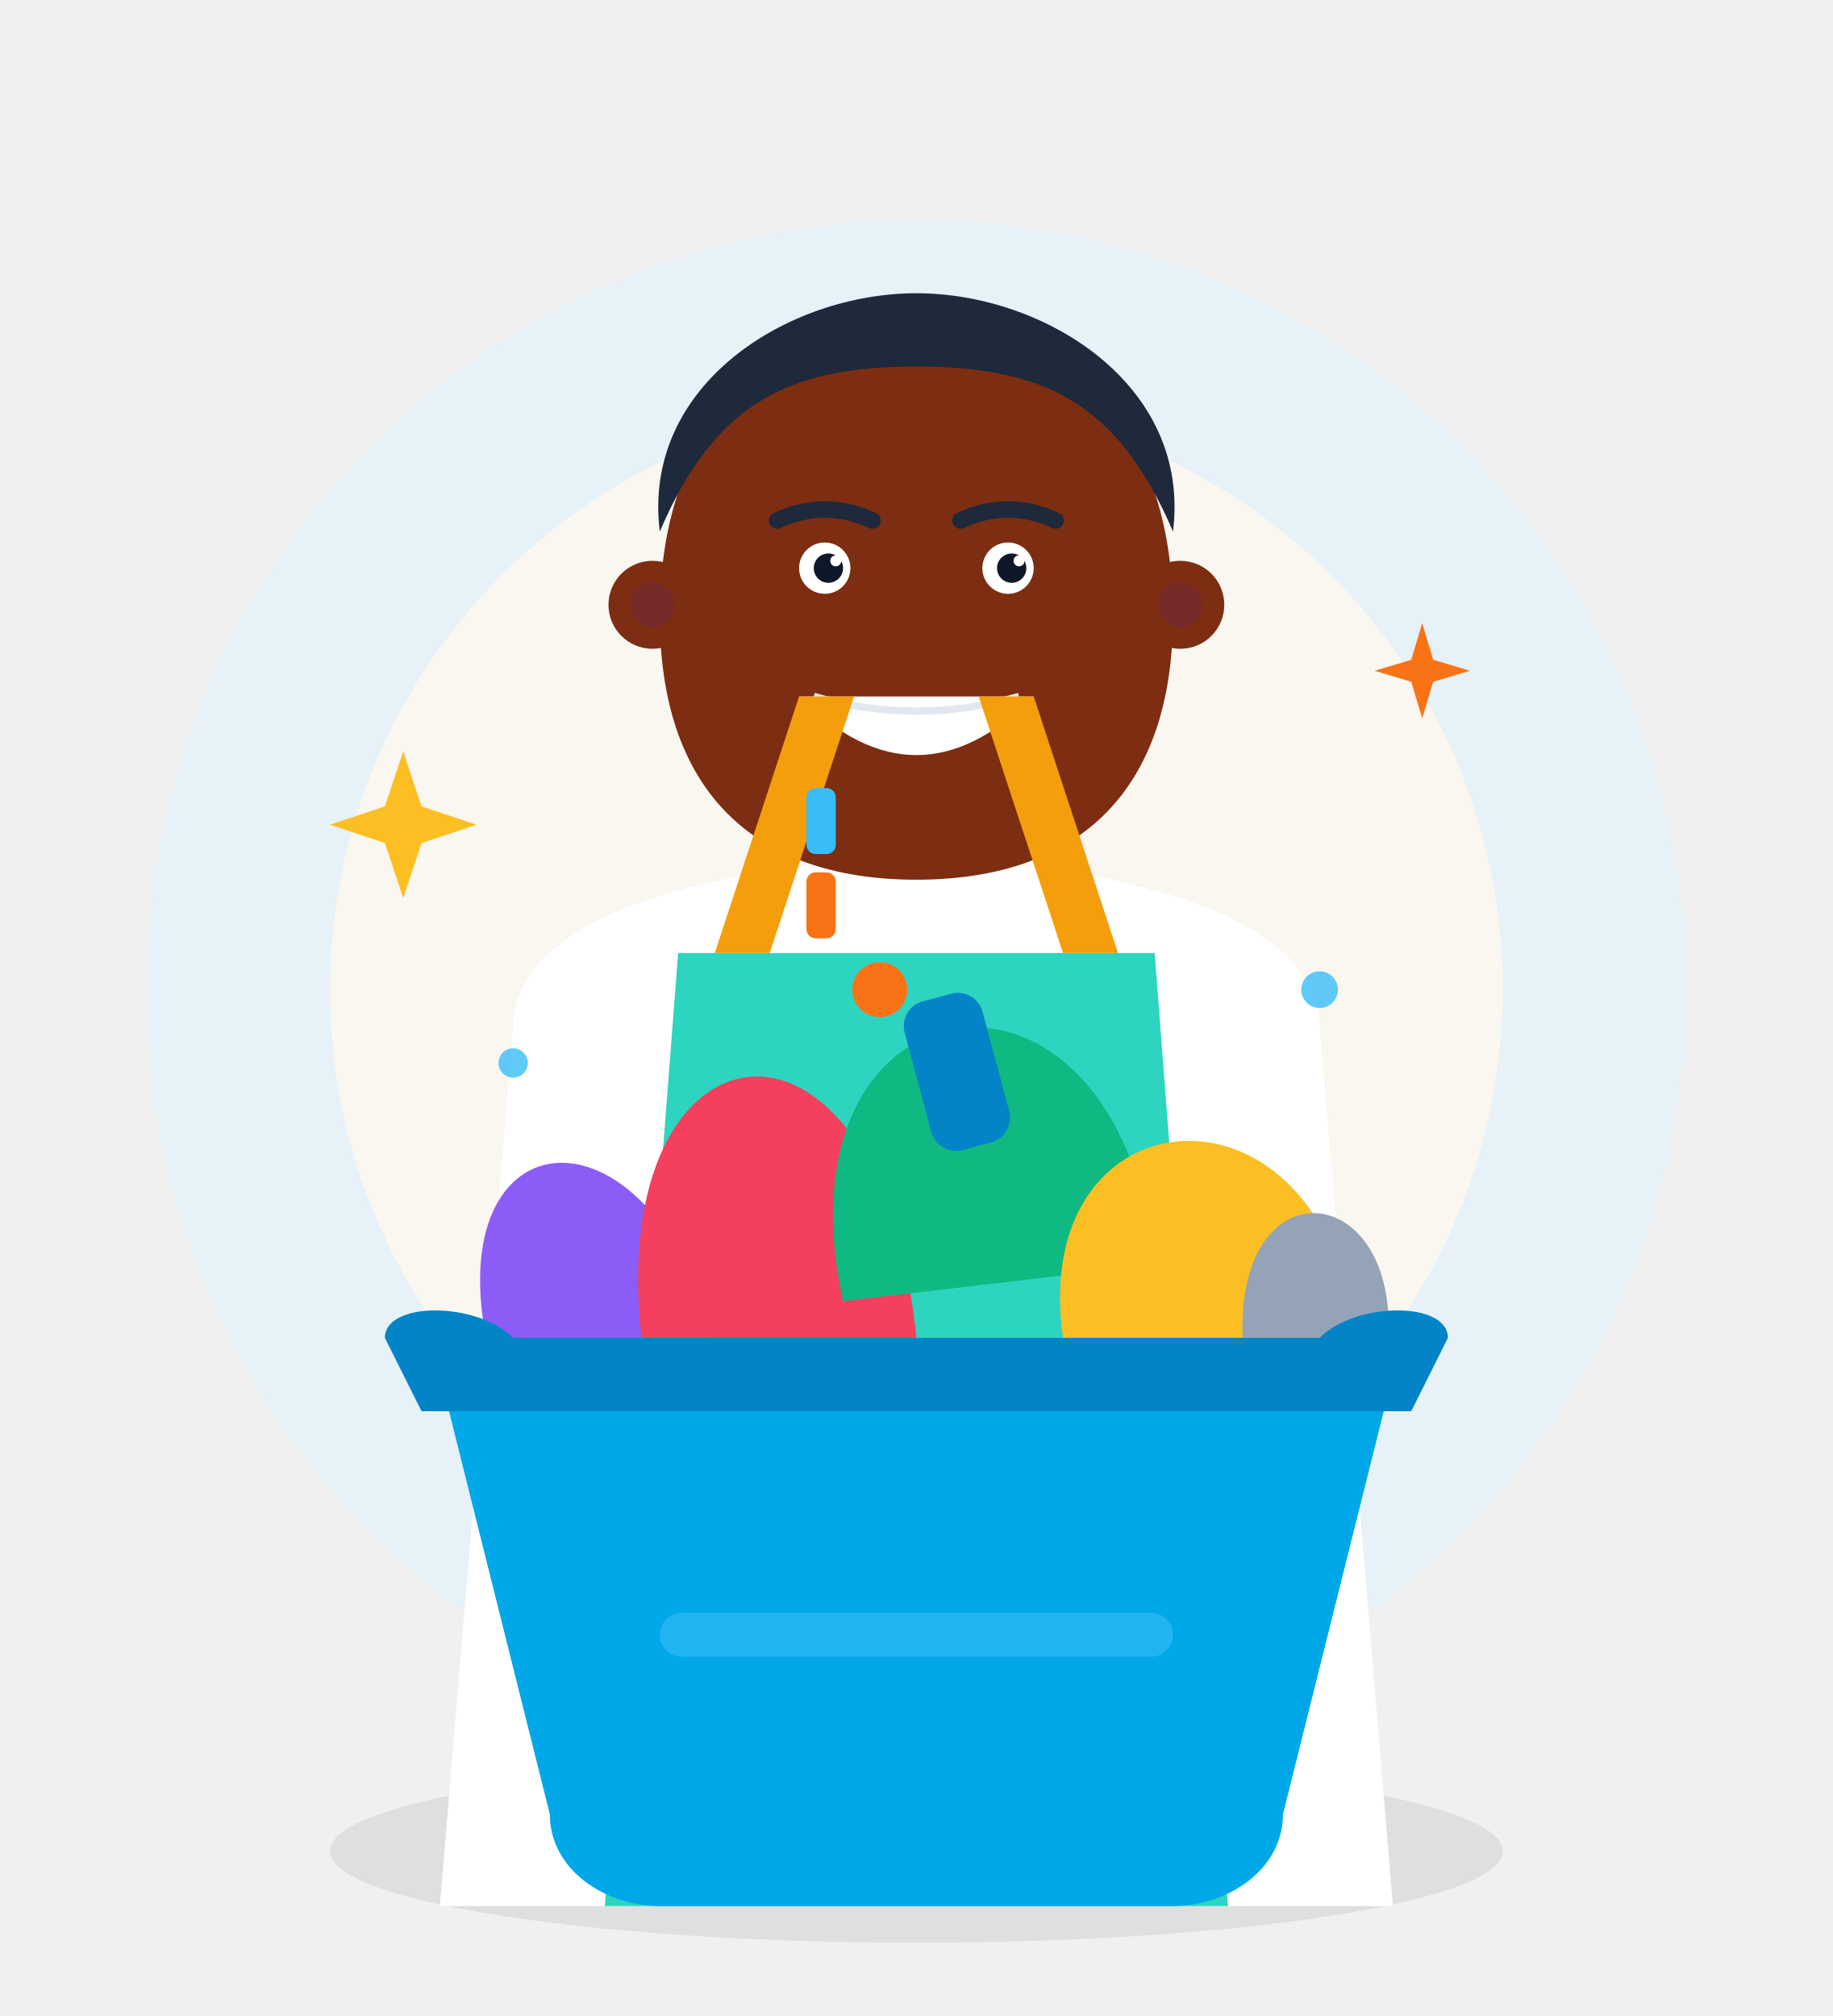
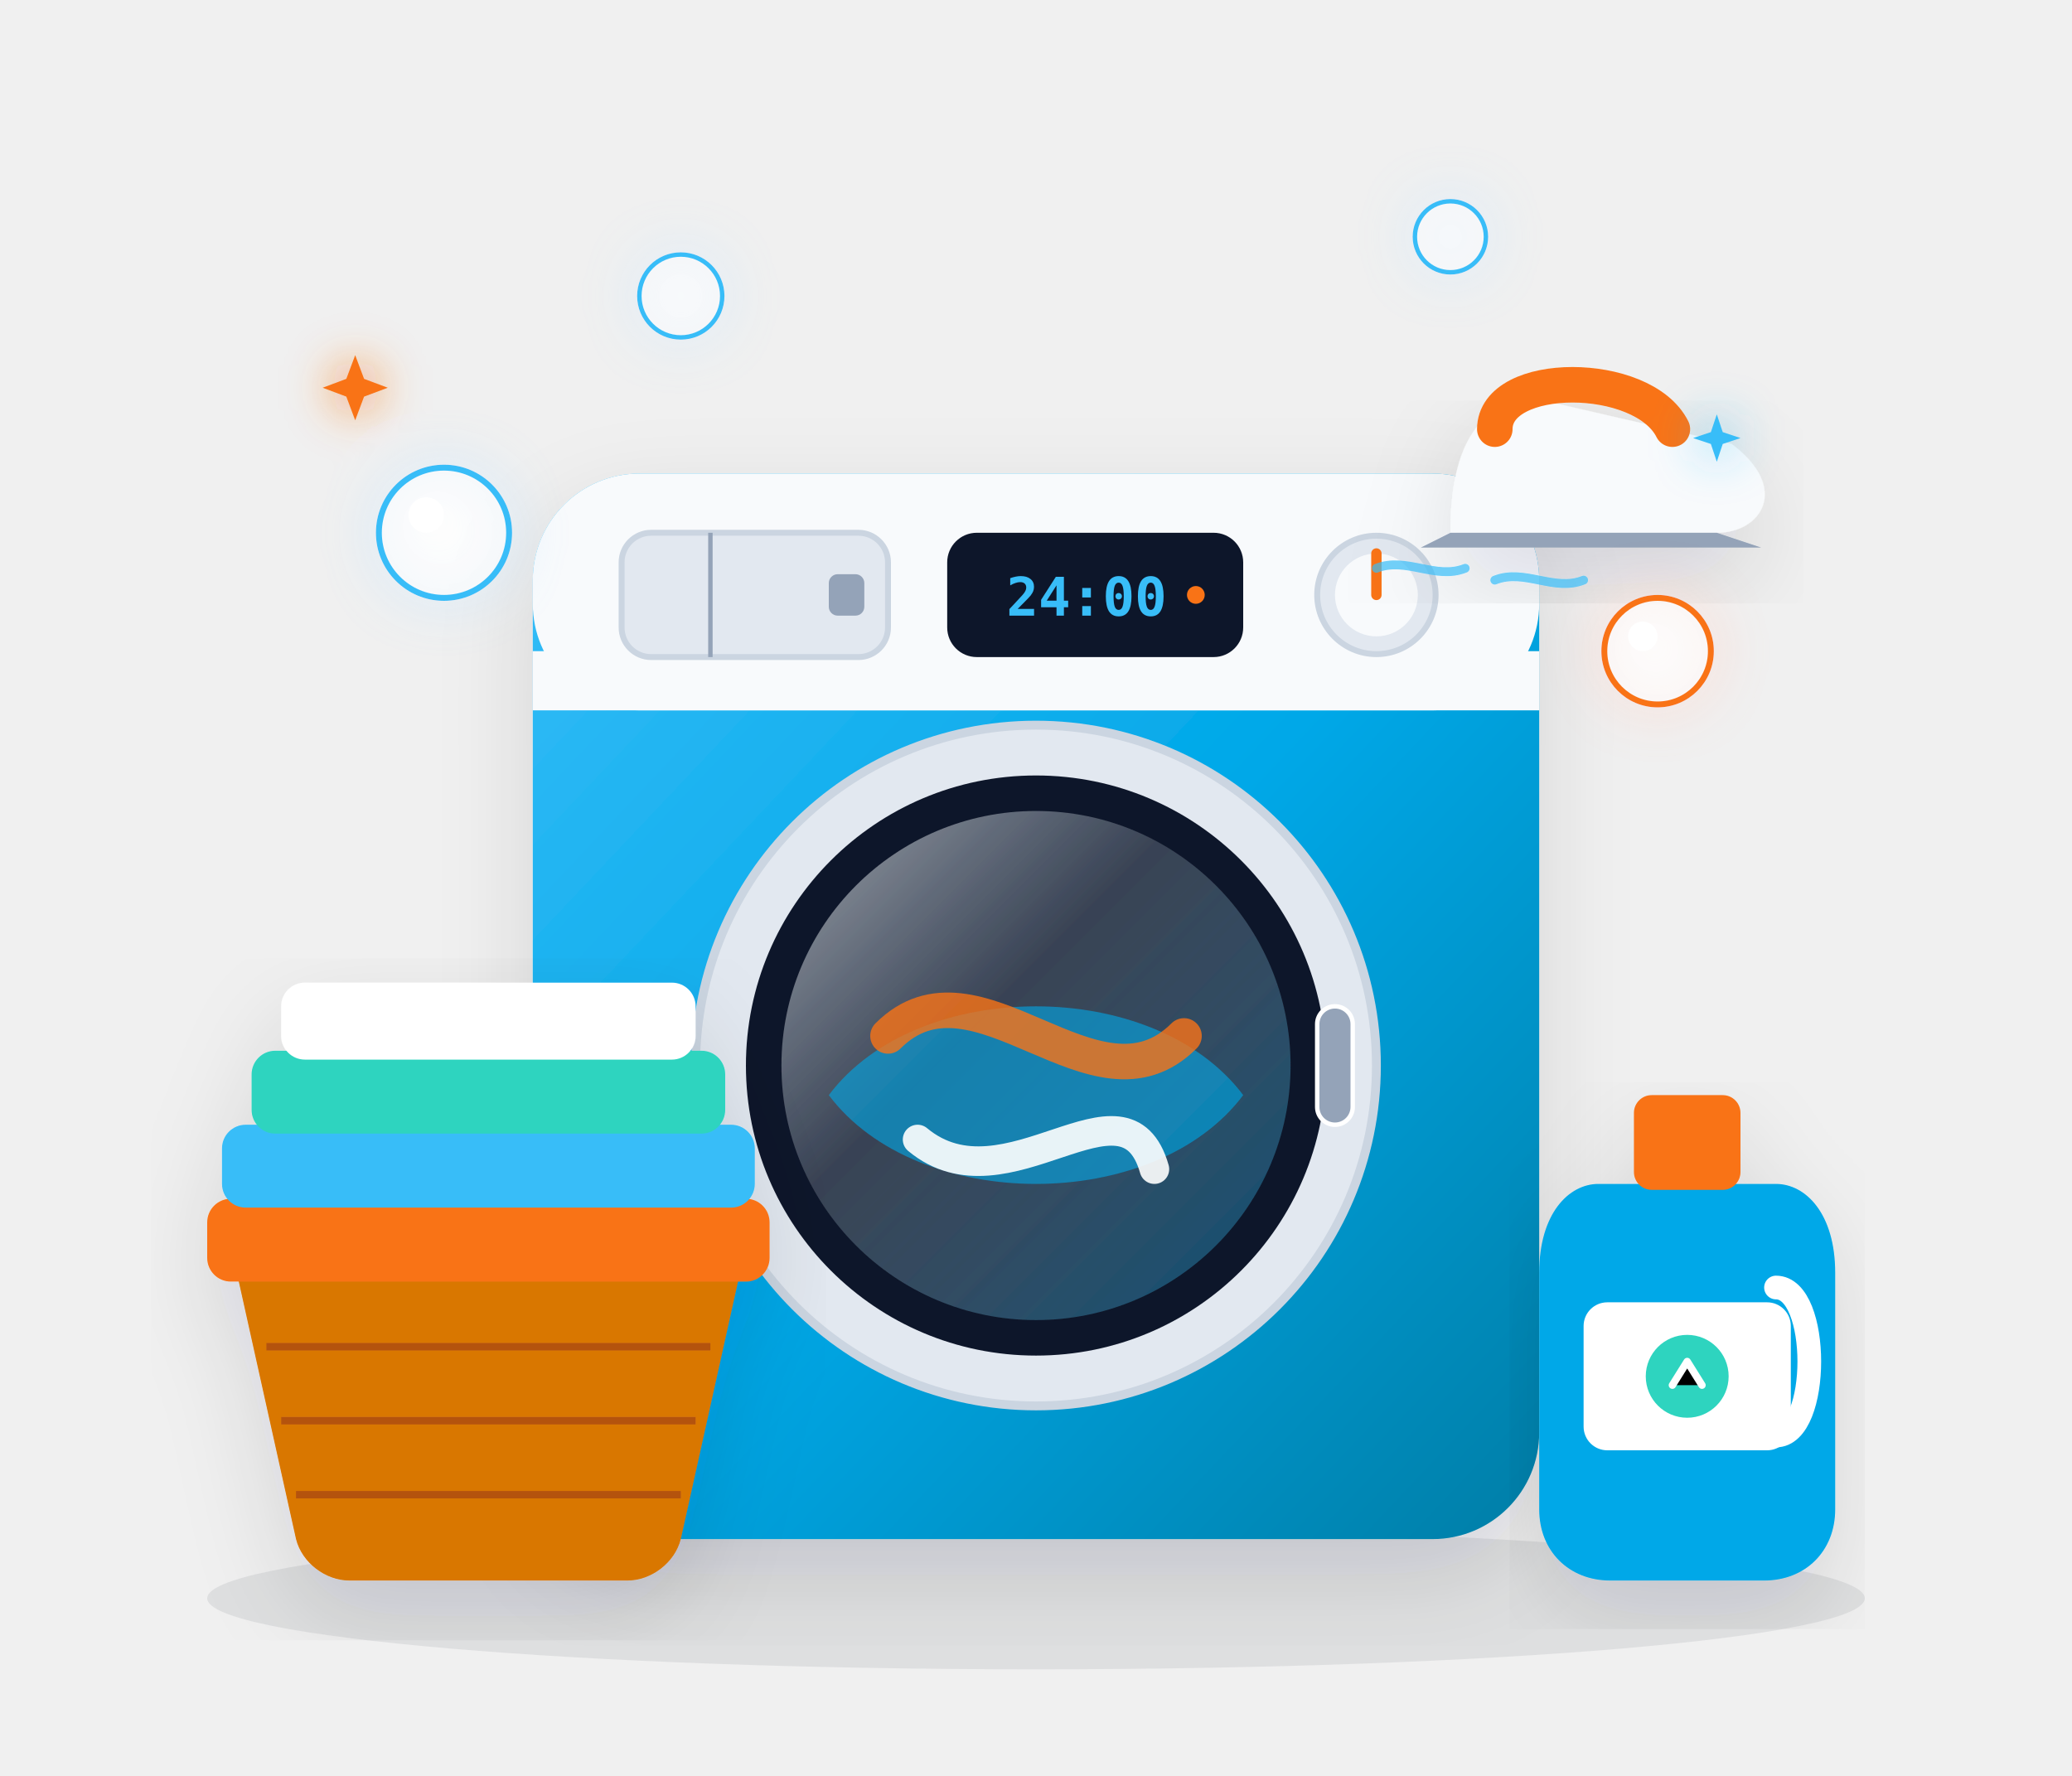
- <svg xmlns="http://www.w3.org/2000/svg" viewBox="0 0 500 550" fill="none">
-   <circle cx="250" cy="270" r="210" fill="#E0F2FE" opacity="0.6" />
-   <circle cx="250" cy="270" r="160" fill="#FFF7ED" opacity="0.8" />
-   <ellipse cx="250" cy="505" rx="160" ry="25" fill="#0F172A" opacity="0.08" />
-   <ellipse cx="250" cy="495" rx="120" ry="18" fill="#00A8E8" opacity="0.12" />
-   <path d="M140 280 C140 220, 360 220, 360 280 L380 520 L120 520 Z" fill="#FFFFFF" />
-   <path d="M250 90 C205 90 180 120 180 168 C180 215 205 240 250 240 C295 240 320 215 320 168 C320 120 295 90 250 90 Z" fill="#7C2D12" />
-   <path d="M180 145 C175 105 215 80 250 80 C285 80 325 105 320 145 C305 110 285 100 250 100 C215 100 195 110 180 145 Z" fill="#1E293B" />
-   <circle cx="178" cy="165" r="12" fill="#7C2D12" />
-   <circle cx="322" cy="165" r="12" fill="#7C2D12" />
-   <circle cx="178" cy="165" r="6" fill="#581C87" opacity="0.2" />
-   <circle cx="322" cy="165" r="6" fill="#581C87" opacity="0.2" />
-   <path d="M218 190 Q250 222 282 190 Z" fill="#FFFFFF" />
-   <path d="M222 190 Q250 198 278 190" stroke="#E2E8F0" stroke-width="2" fill="none" />
-   <path d="M212 142 Q225 136 238 142" stroke="#1E293B" stroke-width="4.5" stroke-linecap="round" fill="none" />
-   <path d="M262 142 Q275 136 288 142" stroke="#1E293B" stroke-width="4.5" stroke-linecap="round" fill="none" />
-   <circle cx="225" cy="155" r="7" fill="#FFFFFF" />
-   <circle cx="275" cy="155" r="7" fill="#FFFFFF" />
-   <circle cx="226" cy="155" r="4" fill="#0F172A" />
-   <circle cx="276" cy="155" r="4" fill="#0F172A" />
-   <circle cx="228" cy="153" r="1.5" fill="#FFFFFF" />
-   <circle cx="278" cy="153" r="1.5" fill="#FFFFFF" />
-   <path d="M185 260 L315 260 L335 520 L165 520 Z" fill="#2DD4BF" />
-   <path d="M195 260 L218 190 L233 190 L210 260 Z" fill="#F59E0B" />
-   <path d="M305 260 L282 190 L267 190 L290 260 Z" fill="#F59E0B" />
-   <rect x="220" y="215" width="8" height="18" rx="2.5" fill="#38BDF8" />
-   <rect x="220" y="238" width="8" height="18" rx="2.5" fill="#F97316" />
-   <path d="M135 375 C115 305 175 295 195 365 Z" fill="#8B5CF6" />
-   <path d="M175 365 C165 275 240 265 250 365 Z" fill="#F43F5E" />
-   <path d="M230 355 C210 265 305 250 315 345 Z" fill="#10B981" />
-   <path d="M290 365 C280 295 365 290 370 370 Z" fill="#FBBF24" />
-   <path d="M340 375 C330 310 395 320 375 385 Z" fill="#94A3B8" />
-   <rect x="245" y="275" width="22" height="42" rx="7" fill="#0284C7" transform="rotate(-15 245 275)" />
-   <circle cx="240" cy="270" r="7.5" fill="#F97316" />
-   <path d="M120 375 L380 375 L350 495 C350 510 335 520 320 520 L180 520 C165 520 150 510 150 495 Z" fill="#00A8E8" />
-   <path d="M105 365 C105 355 130 355 140 365 L360 365 C370 355 395 355 395 365 L385 385 L115 385 Z" fill="#0284C7" />
-   <rect x="180" y="440" width="140" height="12" rx="6" fill="#38BDF8" opacity="0.6" />
-   <path d="M105 220 L110 205 L115 220 L130 225 L115 230 L110 245 L105 230 L90 225 Z" fill="#FBBF24" />
-   <path d="M385 180 L388 170 L391 180 L401 183 L391 186 L388 196 L385 186 L375 183 Z" fill="#F97316" />
-   <circle cx="140" cy="290" r="4" fill="#38BDF8" opacity="0.8" />
-   <circle cx="360" cy="270" r="5" fill="#38BDF8" opacity="0.8" />
+ <svg xmlns="http://www.w3.org/2000/svg" viewBox="0 0 700 600" width="100%" height="100%">
+   <defs>
+     <linearGradient id="washerBody" x1="0%" y1="0%" x2="100%" y2="100%">
+       <stop offset="0%" stop-color="#38BDF8" />
+       <stop offset="50%" stop-color="#00A8E8" />
+       <stop offset="100%" stop-color="#007EA7" />
+     </linearGradient>
+     <linearGradient id="glassReflection" x1="0%" y1="0%" x2="100%" y2="100%">
+       <stop offset="0%" stop-color="#FFFFFF" stop-opacity="0.6" />
+       <stop offset="40%" stop-color="#E0F2FE" stop-opacity="0.2" />
+       <stop offset="100%" stop-color="#00A8E8" stop-opacity="0.4" />
+     </linearGradient>
+     <linearGradient id="orangeGlow" x1="0%" y1="0%" x2="100%" y2="0%">
+       <stop offset="0%" stop-color="#F97316" />
+       <stop offset="100%" stop-color="#FDBA74" />
+     </linearGradient>
+     <filter id="softShadow" x="-10%" y="-10%" width="120%" height="120%">
+       <feDropShadow dx="0" dy="12" stdDeviation="16" flood-color="#0F172A" flood-opacity="0.12" />
+     </filter>
+     <filter id="glowFilter" x="-20%" y="-20%" width="140%" height="140%">
+       <feGaussianBlur stdDeviation="8" result="blur" />
+       <feComposite in="SourceGraphic" in2="blur" operator="over" />
+     </filter>
+   </defs>
+   <ellipse cx="350" cy="540" rx="280" ry="24" fill="#0F172A" opacity="0.08" />
+   <g filter="url(#softShadow)">
+     <rect x="180" y="160" width="340" height="360" rx="36" fill="url(#washerBody)" />
+     <rect x="180" y="160" width="340" height="80" rx="36" fill="#F8FAFC" />
+     <rect x="180" y="220" width="340" height="20" fill="#F8FAFC" />
+     <rect x="210" y="180" width="90" height="42" rx="10" fill="#E2E8F0" stroke="#CBD5E1" stroke-width="2" />
+     <line x1="240" y1="180" x2="240" y2="222" stroke="#94A3B8" stroke-width="1.5" />
+     <rect x="280" y="194" width="12" height="14" rx="3" fill="#94A3B8" />
+     <rect x="320" y="180" width="100" height="42" rx="10" fill="#0F172A" />
+     <text x="340" y="208" fill="#38BDF8" font-size="18" font-weight="900" font-family="monospace">24:00</text>
+     <circle cx="404" cy="201" r="3" fill="#F97316" />
+     <circle cx="465" cy="201" r="20" fill="#E2E8F0" stroke="#CBD5E1" stroke-width="2" />
+     <circle cx="465" cy="201" r="14" fill="#F8FAFC" />
+     <line x1="465" y1="201" x2="465" y2="187" stroke="#F97316" stroke-width="3.5" stroke-linecap="round" />
+     <circle cx="350" cy="360" r="115" fill="#E2E8F0" stroke="#CBD5E1" stroke-width="3" />
+     <circle cx="350" cy="360" r="98" fill="#0F172A" />
+     <circle cx="350" cy="360" r="86" fill="url(#glassReflection)" />
+     <path d="M 280 370 C 310 330, 390 330, 420 370 C 390 410, 310 410, 280 370 Z" fill="#00A8E8" opacity="0.6" />
+     <path d="M 300 350 C 330 320, 370 380, 400 350" stroke="#F97316" stroke-width="12" stroke-linecap="round" fill="none" opacity="0.8" />
+     <path d="M 310 385 C 340 410, 380 360, 390 395" stroke="#FFFFFF" stroke-width="10" stroke-linecap="round" fill="none" opacity="0.9" />
+     <rect x="445" y="340" width="12" height="40" rx="6" fill="#94A3B8" stroke="#FFFFFF" stroke-width="1.5" />
+   </g>
+   <g filter="url(#softShadow)">
+     <path d="M 80 430 L 100 520 C 102 528, 110 534, 118 534 L 212 534 C 220 534, 228 528, 230 520 L 250 430 Z" fill="#D97706" />
+     <path d="M 90 455 L 240 455 M 95 480 L 235 480 M 100 505 L 230 505" stroke="#B45309" stroke-width="2.5" />
+     <rect x="70" y="405" width="190" height="28" rx="8" fill="#F97316" />
+     <rect x="75" y="380" width="180" height="28" rx="8" fill="#38BDF8" />
+     <rect x="85" y="355" width="160" height="28" rx="8" fill="#2DD4BF" />
+     <rect x="95" y="332" width="140" height="26" rx="8" fill="#FFFFFF" />
+   </g>
+   <g filter="url(#softShadow)">
+     <path d="M 540 400 C 530 400, 520 410, 520 430 L 520 510 C 520 524, 530 534, 544 534 L 596 534 C 610 534, 620 524, 620 510 L 620 430 C 620 410, 610 400, 600 400 Z" fill="#00A8E8" />
+     <rect x="552" y="370" width="36" height="32" rx="6" fill="#F97316" />
+     <path d="M 600 435 C 615 435, 615 485, 600 485" stroke="#FFFFFF" stroke-width="8" stroke-linecap="round" fill="none" />
+     <rect x="535" y="440" width="70" height="50" rx="8" fill="#FFFFFF" />
+     <circle cx="570" cy="465" r="14" fill="#2DD4BF" />
+     <path d="M 565 468 L 570 460 L 575 468" stroke="#FFFFFF" stroke-width="2.5" stroke-linecap="round" stroke-linejoin="round" />
+   </g>
+   <g filter="url(#softShadow)" transform="translate(480, 110)">
+     <path d="M 10 70 L 100 70 C 115 70, 125 55, 105 40 L 40 25 C 20 25, 10 40, 10 70 Z" fill="#F8FAFC" />
+     <path d="M 10 70 L 100 70 L 115 75 L 0 75 Z" fill="#94A3B8" />
+     <path d="M 25 35 C 25 15, 75 15, 85 35" stroke="#F97316" stroke-width="12" stroke-linecap="round" fill="none" />
+     <path d="M -15 82 C -5 78, 5 86, 15 82" stroke="#38BDF8" stroke-width="3" stroke-linecap="round" fill="none" opacity="0.7" />
+     <path d="M 25 86 C 35 82, 45 90, 55 86" stroke="#38BDF8" stroke-width="3" stroke-linecap="round" fill="none" opacity="0.7" />
+   </g>
+   <g filter="url(#glowFilter)">
+     <circle cx="150" cy="180" r="22" fill="#FFFFFF" fill-opacity="0.6" stroke="#38BDF8" stroke-width="2" />
+     <circle cx="144" cy="174" r="6" fill="#FFFFFF" opacity="0.9" />
+     <circle cx="560" cy="220" r="18" fill="#FFFFFF" fill-opacity="0.6" stroke="#F97316" stroke-width="2" />
+     <circle cx="555" cy="215" r="5" fill="#FFFFFF" opacity="0.9" />
+     <circle cx="230" cy="100" r="14" fill="#FFFFFF" fill-opacity="0.5" stroke="#38BDF8" stroke-width="1.5" />
+     <circle cx="490" cy="80" r="12" fill="#FFFFFF" fill-opacity="0.5" stroke="#38BDF8" stroke-width="1.5" />
+     <path d="M 120 120 L 123 128 L 131 131 L 123 134 L 120 142 L 117 134 L 109 131 L 117 128 Z" fill="#F97316" />
+     <path d="M 580 140 L 582 146 L 588 148 L 582 150 L 580 156 L 578 150 L 572 148 L 578 146 Z" fill="#38BDF8" />
+   </g>
</svg>
